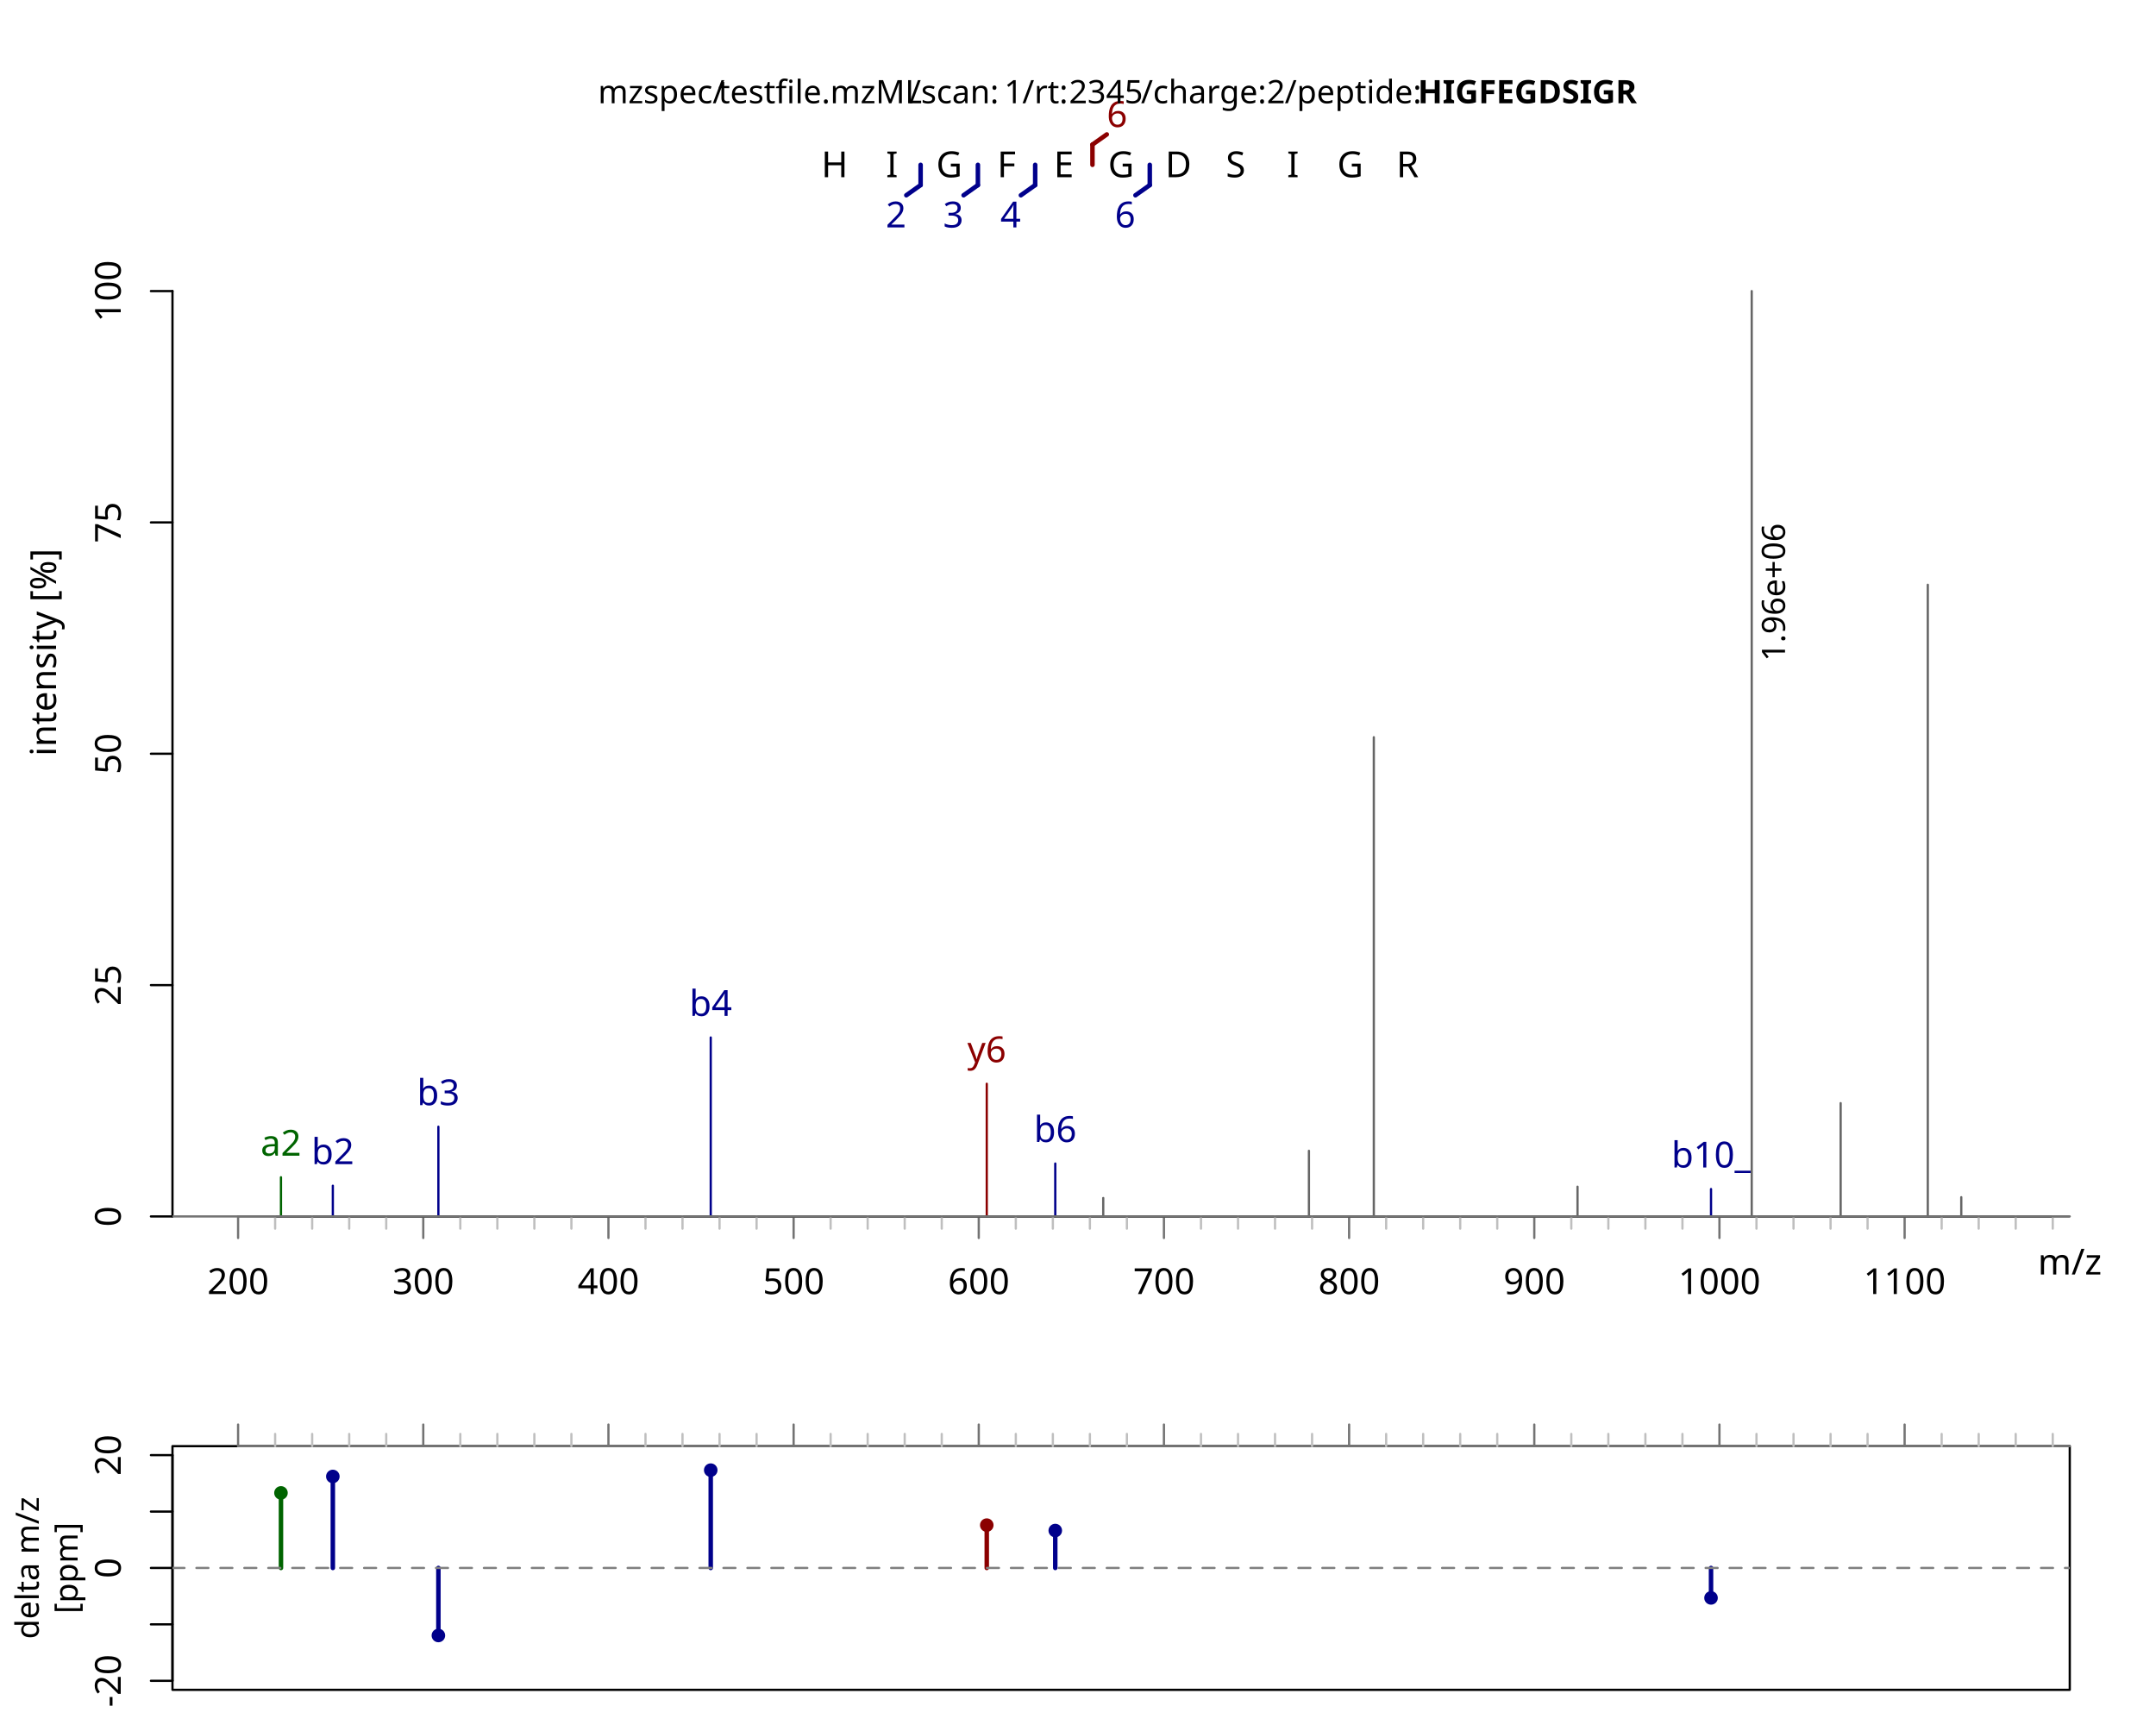
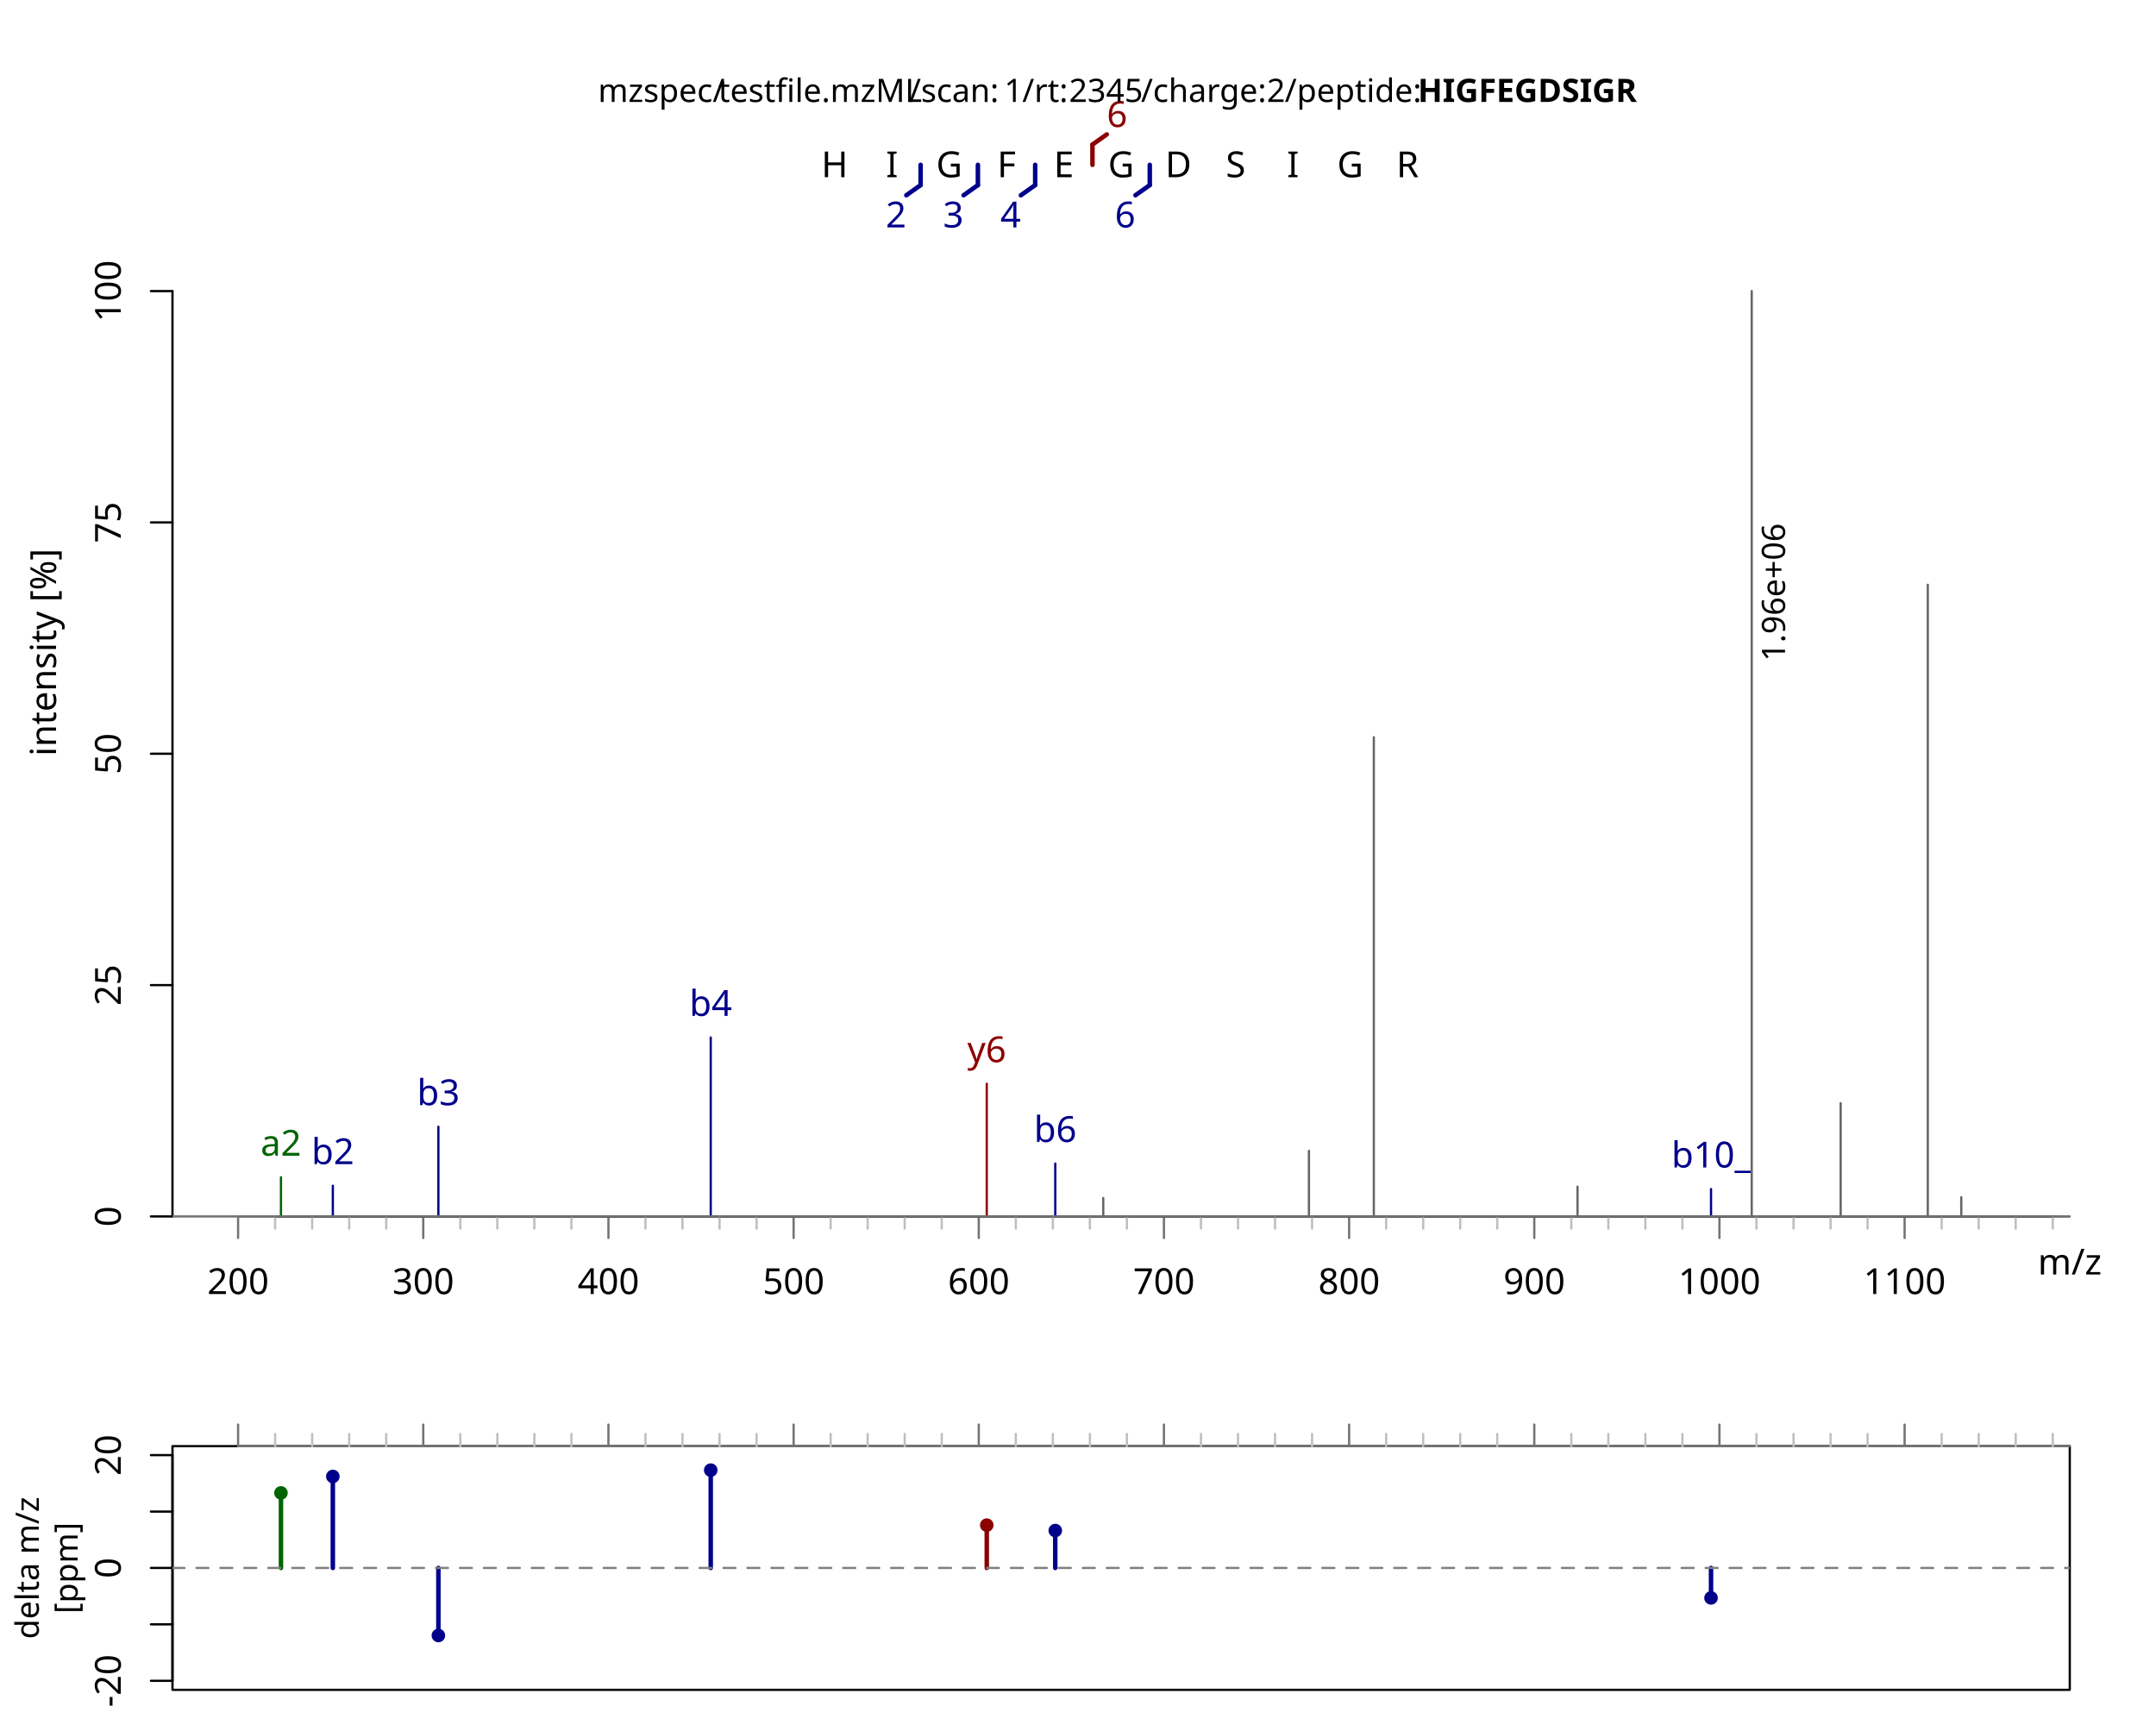
<svg xmlns="http://www.w3.org/2000/svg" class="svglite" data-engine-version="2.0" width="720.00pt" height="576.00pt" viewBox="0 0 720.00 576.00">
  <defs>
    <style type="text/css">
    .svglite line, .svglite polyline, .svglite polygon, .svglite path, .svglite rect, .svglite circle {
      fill: none;
      stroke: #000000;
      stroke-linecap: round;
      stroke-linejoin: round;
      stroke-miterlimit: 10.00;
    }
  </style>
  </defs>
  <rect width="100%" height="100%" style="stroke: none; fill: #FFFFFF;" />
  <defs>
    <clipPath id="cpMC4wMHw3MjAuMDB8MC4wMHw1NzYuMDA=">
      <rect x="0.00" y="0.00" width="720.00" height="576.00" />
    </clipPath>
  </defs>
  <g clip-path="url(#cpMC4wMHw3MjAuMDB8MC4wMHw1NzYuMDA=)">
</g>
  <defs>
    <clipPath id="cpNTcuNjB8NjkxLjIwfDE0LjQwfDQyMS4yNQ==">
      <rect x="57.60" y="14.40" width="633.60" height="406.85" />
    </clipPath>
  </defs>
  <g clip-path="url(#cpNTcuNjB8NjkxLjIwfDE0LjQwfDQyMS4yNQ==)">
    <text x="93.83" y="385.90" text-anchor="middle" style="font-size: 12.00px; fill: #006400; font-family: sans;" textLength="13.35px" lengthAdjust="spacingAndGlyphs">a2</text>
    <text x="111.15" y="388.73" text-anchor="middle" style="font-size: 12.00px; fill: #00008B; font-family: sans;" textLength="13.35px" lengthAdjust="spacingAndGlyphs">b2</text>
    <text x="146.40" y="369.03" text-anchor="middle" style="font-size: 12.00px; fill: #00008B; font-family: sans;" textLength="13.35px" lengthAdjust="spacingAndGlyphs">b3</text>
    <text x="237.35" y="339.23" text-anchor="middle" style="font-size: 12.00px; fill: #00008B; font-family: sans;" textLength="13.35px" lengthAdjust="spacingAndGlyphs">b4</text>
    <text x="329.53" y="354.68" text-anchor="middle" style="font-size: 12.00px; fill: #8B0000; font-family: sans;" textLength="12.68px" lengthAdjust="spacingAndGlyphs">y6</text>
    <text x="352.41" y="381.32" text-anchor="middle" style="font-size: 12.00px; fill: #00008B; font-family: sans;" textLength="13.35px" lengthAdjust="spacingAndGlyphs">b6</text>
    <text x="571.40" y="389.84" text-anchor="middle" style="font-size: 12.00px; fill: #00008B; font-family: sans;" textLength="26.70px" lengthAdjust="spacingAndGlyphs">b10_</text>
    <text x="278.74" y="59.17" text-anchor="middle" style="font-size: 12.00px; font-family: sans;" textLength="8.67px" lengthAdjust="spacingAndGlyphs">H</text>
    <text x="297.88" y="59.17" text-anchor="middle" style="font-size: 12.00px; font-family: sans;" textLength="3.33px" lengthAdjust="spacingAndGlyphs">I</text>
    <text x="317.01" y="59.17" text-anchor="middle" style="font-size: 12.00px; font-family: sans;" textLength="9.34px" lengthAdjust="spacingAndGlyphs">G</text>
    <text x="336.14" y="59.17" text-anchor="middle" style="font-size: 12.00px; font-family: sans;" textLength="7.33px" lengthAdjust="spacingAndGlyphs">F</text>
    <text x="355.27" y="59.17" text-anchor="middle" style="font-size: 12.00px; font-family: sans;" textLength="8.01px" lengthAdjust="spacingAndGlyphs">E</text>
    <text x="374.40" y="59.17" text-anchor="middle" style="font-size: 12.00px; font-family: sans;" textLength="9.34px" lengthAdjust="spacingAndGlyphs">G</text>
    <text x="393.53" y="59.17" text-anchor="middle" style="font-size: 12.00px; font-family: sans;" textLength="8.67px" lengthAdjust="spacingAndGlyphs">D</text>
    <text x="412.66" y="59.17" text-anchor="middle" style="font-size: 12.00px; font-family: sans;" textLength="8.01px" lengthAdjust="spacingAndGlyphs">S</text>
    <text x="431.79" y="59.17" text-anchor="middle" style="font-size: 12.00px; font-family: sans;" textLength="3.33px" lengthAdjust="spacingAndGlyphs">I</text>
    <text x="450.92" y="59.17" text-anchor="middle" style="font-size: 12.00px; font-family: sans;" textLength="9.34px" lengthAdjust="spacingAndGlyphs">G</text>
    <text x="470.06" y="59.17" text-anchor="middle" style="font-size: 12.00px; font-family: sans;" textLength="8.67px" lengthAdjust="spacingAndGlyphs">R</text>
    <line x1="307.44" y1="55.04" x2="307.44" y2="61.81" style="stroke-width: 1.50; stroke: #00008B;" />
    <line x1="326.57" y1="55.04" x2="326.57" y2="61.81" style="stroke-width: 1.50; stroke: #00008B;" />
    <line x1="345.70" y1="55.04" x2="345.70" y2="61.81" style="stroke-width: 1.50; stroke: #00008B;" />
    <line x1="383.97" y1="55.04" x2="383.97" y2="61.81" style="stroke-width: 1.50; stroke: #00008B;" />
    <line x1="307.44" y1="61.81" x2="302.66" y2="65.20" style="stroke-width: 1.50; stroke: #00008B;" />
    <line x1="326.57" y1="61.81" x2="321.79" y2="65.20" style="stroke-width: 1.50; stroke: #00008B;" />
    <line x1="345.70" y1="61.81" x2="340.92" y2="65.20" style="stroke-width: 1.50; stroke: #00008B;" />
    <line x1="383.97" y1="61.81" x2="379.18" y2="65.20" style="stroke-width: 1.50; stroke: #00008B;" />
    <text x="302.66" y="75.94" text-anchor="end" style="font-size: 12.00px; fill: #00008B; font-family: sans;" textLength="6.67px" lengthAdjust="spacingAndGlyphs">2</text>
    <text x="321.79" y="75.94" text-anchor="end" style="font-size: 12.00px; fill: #00008B; font-family: sans;" textLength="6.67px" lengthAdjust="spacingAndGlyphs">3</text>
    <text x="340.92" y="75.94" text-anchor="end" style="font-size: 12.00px; fill: #00008B; font-family: sans;" textLength="6.67px" lengthAdjust="spacingAndGlyphs">4</text>
    <text x="379.18" y="75.94" text-anchor="end" style="font-size: 12.00px; fill: #00008B; font-family: sans;" textLength="6.67px" lengthAdjust="spacingAndGlyphs">6</text>
    <line x1="364.83" y1="55.04" x2="364.83" y2="48.27" style="stroke-width: 1.50; stroke: #8B0000;" />
    <line x1="364.83" y1="48.27" x2="369.62" y2="44.88" style="stroke-width: 1.50; stroke: #8B0000;" />
    <text x="369.62" y="42.40" style="font-size: 12.00px; fill: #8B0000; font-family: sans;" textLength="6.67px" lengthAdjust="spacingAndGlyphs">6</text>
    <line x1="93.83" y1="406.18" x2="93.83" y2="393.10" style="stroke-width: 0.75; stroke: #006400;" />
    <line x1="111.15" y1="406.18" x2="111.15" y2="395.93" style="stroke-width: 0.75; stroke: #00008B;" />
    <line x1="146.40" y1="406.18" x2="146.40" y2="376.23" style="stroke-width: 0.75; stroke: #00008B;" />
    <line x1="237.35" y1="406.18" x2="237.35" y2="346.43" style="stroke-width: 0.75; stroke: #00008B;" />
    <line x1="329.53" y1="406.18" x2="329.53" y2="361.88" style="stroke-width: 0.75; stroke: #8B0000;" />
    <line x1="352.41" y1="406.18" x2="352.41" y2="388.52" style="stroke-width: 0.75; stroke: #00008B;" />
    <line x1="368.43" y1="406.18" x2="368.43" y2="400.03" style="stroke-width: 0.75; stroke: #666666;" />
    <line x1="437.12" y1="406.18" x2="437.12" y2="384.27" style="stroke-width: 0.75; stroke: #666666;" />
    <line x1="458.79" y1="406.18" x2="458.79" y2="246.17" style="stroke-width: 0.75; stroke: #666666;" />
    <line x1="526.82" y1="406.18" x2="526.82" y2="396.25" style="stroke-width: 0.75; stroke: #666666;" />
    <line x1="571.40" y1="406.18" x2="571.40" y2="397.04" style="stroke-width: 0.75; stroke: #00008B;" />
    <line x1="584.99" y1="406.18" x2="584.99" y2="97.20" style="stroke-width: 0.75; stroke: #666666;" />
    <line x1="614.69" y1="406.18" x2="614.69" y2="368.35" style="stroke-width: 0.75; stroke: #666666;" />
    <line x1="643.79" y1="406.18" x2="643.79" y2="195.26" style="stroke-width: 0.75; stroke: #666666;" />
    <line x1="654.97" y1="406.18" x2="654.97" y2="399.76" style="stroke-width: 0.75; stroke: #666666;" />
  </g>
  <g clip-path="url(#cpMC4wMHw3MjAuMDB8MC4wMHw1NzYuMDA=)">
    <line x1="79.51" y1="406.18" x2="691.20" y2="406.18" style="stroke-width: 0.75; stroke: #737373;" />
    <line x1="79.51" y1="406.18" x2="79.51" y2="413.38" style="stroke-width: 0.75; stroke: #737373;" />
    <line x1="141.35" y1="406.18" x2="141.35" y2="413.38" style="stroke-width: 0.75; stroke: #737373;" />
    <line x1="203.19" y1="406.18" x2="203.19" y2="413.38" style="stroke-width: 0.75; stroke: #737373;" />
    <line x1="265.03" y1="406.18" x2="265.03" y2="413.38" style="stroke-width: 0.75; stroke: #737373;" />
    <line x1="326.86" y1="406.18" x2="326.86" y2="413.38" style="stroke-width: 0.75; stroke: #737373;" />
    <line x1="388.70" y1="406.18" x2="388.70" y2="413.38" style="stroke-width: 0.75; stroke: #737373;" />
    <line x1="450.54" y1="406.18" x2="450.54" y2="413.38" style="stroke-width: 0.75; stroke: #737373;" />
    <line x1="512.38" y1="406.18" x2="512.38" y2="413.38" style="stroke-width: 0.75; stroke: #737373;" />
    <line x1="574.21" y1="406.18" x2="574.21" y2="413.38" style="stroke-width: 0.75; stroke: #737373;" />
    <line x1="636.05" y1="406.18" x2="636.05" y2="413.38" style="stroke-width: 0.75; stroke: #737373;" />
    <text x="79.51" y="432.10" text-anchor="middle" style="font-size: 12.00px; font-family: sans;" textLength="20.02px" lengthAdjust="spacingAndGlyphs">200</text>
    <text x="141.35" y="432.10" text-anchor="middle" style="font-size: 12.00px; font-family: sans;" textLength="20.02px" lengthAdjust="spacingAndGlyphs">300</text>
    <text x="203.19" y="432.10" text-anchor="middle" style="font-size: 12.00px; font-family: sans;" textLength="20.02px" lengthAdjust="spacingAndGlyphs">400</text>
    <text x="265.03" y="432.10" text-anchor="middle" style="font-size: 12.00px; font-family: sans;" textLength="20.02px" lengthAdjust="spacingAndGlyphs">500</text>
    <text x="326.86" y="432.10" text-anchor="middle" style="font-size: 12.00px; font-family: sans;" textLength="20.02px" lengthAdjust="spacingAndGlyphs">600</text>
    <text x="388.70" y="432.10" text-anchor="middle" style="font-size: 12.00px; font-family: sans;" textLength="20.02px" lengthAdjust="spacingAndGlyphs">700</text>
    <text x="450.54" y="432.10" text-anchor="middle" style="font-size: 12.00px; font-family: sans;" textLength="20.02px" lengthAdjust="spacingAndGlyphs">800</text>
    <text x="512.38" y="432.10" text-anchor="middle" style="font-size: 12.00px; font-family: sans;" textLength="20.02px" lengthAdjust="spacingAndGlyphs">900</text>
    <text x="574.21" y="432.10" text-anchor="middle" style="font-size: 12.00px; font-family: sans;" textLength="26.70px" lengthAdjust="spacingAndGlyphs">1000</text>
    <text x="636.05" y="432.10" text-anchor="middle" style="font-size: 12.00px; font-family: sans;" textLength="26.70px" lengthAdjust="spacingAndGlyphs">1100</text>
    <line x1="91.88" y1="406.18" x2="685.52" y2="406.18" style="stroke-width: 0.75;" />
    <line x1="91.88" y1="406.18" x2="91.88" y2="410.25" style="stroke-width: 0.75; stroke: #BFBFBF;" />
    <line x1="104.25" y1="406.18" x2="104.25" y2="410.25" style="stroke-width: 0.75; stroke: #BFBFBF;" />
    <line x1="116.62" y1="406.18" x2="116.62" y2="410.25" style="stroke-width: 0.75; stroke: #BFBFBF;" />
    <line x1="128.98" y1="406.18" x2="128.98" y2="410.25" style="stroke-width: 0.75; stroke: #BFBFBF;" />
    <line x1="153.72" y1="406.18" x2="153.72" y2="410.25" style="stroke-width: 0.75; stroke: #BFBFBF;" />
    <line x1="166.09" y1="406.18" x2="166.09" y2="410.25" style="stroke-width: 0.75; stroke: #BFBFBF;" />
    <line x1="178.45" y1="406.18" x2="178.45" y2="410.25" style="stroke-width: 0.75; stroke: #BFBFBF;" />
    <line x1="190.82" y1="406.18" x2="190.82" y2="410.25" style="stroke-width: 0.75; stroke: #BFBFBF;" />
    <line x1="215.56" y1="406.18" x2="215.56" y2="410.25" style="stroke-width: 0.75; stroke: #BFBFBF;" />
    <line x1="227.92" y1="406.18" x2="227.92" y2="410.25" style="stroke-width: 0.75; stroke: #BFBFBF;" />
    <line x1="240.29" y1="406.18" x2="240.29" y2="410.25" style="stroke-width: 0.75; stroke: #BFBFBF;" />
    <line x1="252.66" y1="406.18" x2="252.66" y2="410.25" style="stroke-width: 0.75; stroke: #BFBFBF;" />
    <line x1="277.39" y1="406.18" x2="277.39" y2="410.25" style="stroke-width: 0.75; stroke: #BFBFBF;" />
    <line x1="289.76" y1="406.18" x2="289.76" y2="410.25" style="stroke-width: 0.75; stroke: #BFBFBF;" />
    <line x1="302.13" y1="406.18" x2="302.13" y2="410.25" style="stroke-width: 0.75; stroke: #BFBFBF;" />
    <line x1="314.50" y1="406.18" x2="314.50" y2="410.25" style="stroke-width: 0.75; stroke: #BFBFBF;" />
    <line x1="339.23" y1="406.18" x2="339.23" y2="410.25" style="stroke-width: 0.75; stroke: #BFBFBF;" />
    <line x1="351.60" y1="406.18" x2="351.60" y2="410.25" style="stroke-width: 0.75; stroke: #BFBFBF;" />
    <line x1="363.97" y1="406.18" x2="363.97" y2="410.25" style="stroke-width: 0.75; stroke: #BFBFBF;" />
    <line x1="376.33" y1="406.18" x2="376.33" y2="410.25" style="stroke-width: 0.75; stroke: #BFBFBF;" />
    <line x1="401.07" y1="406.18" x2="401.07" y2="410.25" style="stroke-width: 0.75; stroke: #BFBFBF;" />
    <line x1="413.44" y1="406.18" x2="413.44" y2="410.25" style="stroke-width: 0.75; stroke: #BFBFBF;" />
    <line x1="425.80" y1="406.18" x2="425.80" y2="410.25" style="stroke-width: 0.75; stroke: #BFBFBF;" />
    <line x1="438.17" y1="406.18" x2="438.17" y2="410.25" style="stroke-width: 0.75; stroke: #BFBFBF;" />
    <line x1="462.91" y1="406.18" x2="462.91" y2="410.25" style="stroke-width: 0.75; stroke: #BFBFBF;" />
    <line x1="475.27" y1="406.18" x2="475.27" y2="410.25" style="stroke-width: 0.75; stroke: #BFBFBF;" />
    <line x1="487.64" y1="406.18" x2="487.64" y2="410.25" style="stroke-width: 0.75; stroke: #BFBFBF;" />
    <line x1="500.01" y1="406.18" x2="500.01" y2="410.25" style="stroke-width: 0.75; stroke: #BFBFBF;" />
    <line x1="524.74" y1="406.18" x2="524.74" y2="410.25" style="stroke-width: 0.75; stroke: #BFBFBF;" />
    <line x1="537.11" y1="406.18" x2="537.11" y2="410.25" style="stroke-width: 0.75; stroke: #BFBFBF;" />
    <line x1="549.48" y1="406.18" x2="549.48" y2="410.25" style="stroke-width: 0.75; stroke: #BFBFBF;" />
    <line x1="561.85" y1="406.18" x2="561.85" y2="410.25" style="stroke-width: 0.75; stroke: #BFBFBF;" />
    <line x1="586.58" y1="406.18" x2="586.58" y2="410.25" style="stroke-width: 0.75; stroke: #BFBFBF;" />
    <line x1="598.95" y1="406.18" x2="598.95" y2="410.25" style="stroke-width: 0.75; stroke: #BFBFBF;" />
    <line x1="611.32" y1="406.18" x2="611.32" y2="410.25" style="stroke-width: 0.75; stroke: #BFBFBF;" />
    <line x1="623.68" y1="406.18" x2="623.68" y2="410.25" style="stroke-width: 0.75; stroke: #BFBFBF;" />
    <line x1="648.42" y1="406.18" x2="648.42" y2="410.25" style="stroke-width: 0.75; stroke: #BFBFBF;" />
    <line x1="660.79" y1="406.18" x2="660.79" y2="410.25" style="stroke-width: 0.75; stroke: #BFBFBF;" />
    <line x1="673.15" y1="406.18" x2="673.15" y2="410.25" style="stroke-width: 0.75; stroke: #BFBFBF;" />
    <line x1="685.52" y1="406.18" x2="685.52" y2="410.25" style="stroke-width: 0.75; stroke: #BFBFBF;" />
    <line x1="57.60" y1="406.18" x2="57.60" y2="97.20" style="stroke-width: 0.75;" />
    <line x1="57.60" y1="406.18" x2="50.40" y2="406.18" style="stroke-width: 0.75;" />
    <line x1="57.60" y1="328.94" x2="50.40" y2="328.94" style="stroke-width: 0.75;" />
    <line x1="57.60" y1="251.69" x2="50.40" y2="251.69" style="stroke-width: 0.75;" />
    <line x1="57.60" y1="174.45" x2="50.40" y2="174.45" style="stroke-width: 0.75;" />
    <line x1="57.60" y1="97.20" x2="50.40" y2="97.20" style="stroke-width: 0.75;" />
    <text transform="translate(40.32,406.18) rotate(-90)" text-anchor="middle" style="font-size: 12.00px; font-family: sans;" textLength="6.67px" lengthAdjust="spacingAndGlyphs">0</text>
    <text transform="translate(40.32,328.94) rotate(-90)" text-anchor="middle" style="font-size: 12.00px; font-family: sans;" textLength="13.35px" lengthAdjust="spacingAndGlyphs">25</text>
    <text transform="translate(40.32,251.69) rotate(-90)" text-anchor="middle" style="font-size: 12.00px; font-family: sans;" textLength="13.35px" lengthAdjust="spacingAndGlyphs">50</text>
    <text transform="translate(40.32,174.45) rotate(-90)" text-anchor="middle" style="font-size: 12.00px; font-family: sans;" textLength="13.35px" lengthAdjust="spacingAndGlyphs">75</text>
    <text transform="translate(40.32,97.20) rotate(-90)" text-anchor="middle" style="font-size: 12.00px; font-family: sans;" textLength="20.02px" lengthAdjust="spacingAndGlyphs">100</text>
  </g>
  <defs>
    <clipPath id="cpMC4wMHw3MjAuMDB8MC4wMHw0ODAuMDA=">
      <rect x="0.00" y="0.00" width="720.00" height="480.00" />
    </clipPath>
  </defs>
  <g clip-path="url(#cpMC4wMHw3MjAuMDB8MC4wMHw0ODAuMDA=)">
    <text transform="translate(18.72,217.82) rotate(-90)" text-anchor="middle" style="font-size: 12.00px; font-family: sans;" textLength="64.70px" lengthAdjust="spacingAndGlyphs">intensity [%]</text>
  </g>
  <g clip-path="url(#cpMC4wMHw3MjAuMDB8MC4wMHw1NzYuMDA=)">
    <text x="691.20" y="425.57" text-anchor="middle" style="font-size: 12.00px; font-family: sans;" textLength="19.34px" lengthAdjust="spacingAndGlyphs">m/z</text>
-     <text x="199.70" y="34.48" style="font-size: 10.80px; font-family: sans;" textLength="40.23px" lengthAdjust="spacingAndGlyphs">mzspec/</text>
-     <text x="239.92" y="34.48" style="font-size: 10.80px; font-family: sans;" textLength="63.63px" lengthAdjust="spacingAndGlyphs">testfile.mzML</text>
-     <text x="303.55" y="34.48" style="font-size: 10.80px; font-family: sans;" textLength="31.82px" lengthAdjust="spacingAndGlyphs">/scan: </text>
-     <text x="335.37" y="34.48" style="font-size: 10.80px; font-family: sans;" textLength="6.01px" lengthAdjust="spacingAndGlyphs">1</text>
-     <text x="341.38" y="34.48" style="font-size: 10.80px; font-family: sans;" textLength="15.60px" lengthAdjust="spacingAndGlyphs">/rt: </text>
-     <text x="356.98" y="34.48" style="font-size: 10.80px; font-family: sans;" textLength="24.03px" lengthAdjust="spacingAndGlyphs">2345</text>
-     <text x="381.01" y="34.48" style="font-size: 10.80px; font-family: sans;" textLength="42.03px" lengthAdjust="spacingAndGlyphs">/charge: </text>
-     <text x="423.04" y="34.48" style="font-size: 10.80px; font-family: sans;" textLength="6.01px" lengthAdjust="spacingAndGlyphs">2</text>
-     <text x="429.04" y="34.48" style="font-size: 10.80px; font-family: sans;" textLength="44.43px" lengthAdjust="spacingAndGlyphs">/peptide: </text>
-     <text x="473.48" y="34.48" style="font-size: 10.80px; font-weight: bold; font-family: sans;" textLength="75.63px" lengthAdjust="spacingAndGlyphs">HIGFEGDSIGR</text>
+     <text x="199.70" y="34.05" style="font-size: 10.80px; font-family: sans;" textLength="40.23px" lengthAdjust="spacingAndGlyphs">mzspec/</text>
+     <text x="239.92" y="34.05" style="font-size: 10.80px; font-family: sans;" textLength="63.63px" lengthAdjust="spacingAndGlyphs">testfile.mzML</text>
+     <text x="303.55" y="34.05" style="font-size: 10.80px; font-family: sans;" textLength="31.82px" lengthAdjust="spacingAndGlyphs">/scan: </text>
+     <text x="335.37" y="34.05" style="font-size: 10.80px; font-family: sans;" textLength="6.01px" lengthAdjust="spacingAndGlyphs">1</text>
+     <text x="341.38" y="34.05" style="font-size: 10.80px; font-family: sans;" textLength="15.60px" lengthAdjust="spacingAndGlyphs">/rt: </text>
+     <text x="356.98" y="34.05" style="font-size: 10.80px; font-family: sans;" textLength="24.03px" lengthAdjust="spacingAndGlyphs">2345</text>
+     <text x="381.01" y="34.05" style="font-size: 10.80px; font-family: sans;" textLength="42.03px" lengthAdjust="spacingAndGlyphs">/charge: </text>
+     <text x="423.04" y="34.05" style="font-size: 10.80px; font-family: sans;" textLength="6.01px" lengthAdjust="spacingAndGlyphs">2</text>
+     <text x="429.04" y="34.05" style="font-size: 10.80px; font-family: sans;" textLength="44.43px" lengthAdjust="spacingAndGlyphs">/peptide: </text>
+     <text x="473.48" y="34.05" style="font-size: 10.80px; font-weight: bold; font-family: sans;" textLength="75.63px" lengthAdjust="spacingAndGlyphs">HIGFEGDSIGR</text>
  </g>
  <g clip-path="url(#cpNTcuNjB8NjkxLjIwfDE0LjQwfDQyMS4yNQ==)">
    <text transform="translate(596.11,220.79) rotate(-90)" style="font-size: 10.80px; font-family: sans;" textLength="45.35px" lengthAdjust="spacingAndGlyphs">1.96e+06</text>
    <line x1="57.60" y1="406.18" x2="691.20" y2="406.18" style="stroke-width: 0.75; stroke: #737373;" />
  </g>
  <defs>
    <clipPath id="cpNTcuNjB8NjkxLjIwfDQ4Mi44OHw1NjQuMjU=">
      <rect x="57.60" y="482.88" width="633.60" height="81.37" />
    </clipPath>
  </defs>
  <g clip-path="url(#cpNTcuNjB8NjkxLjIwfDQ4Mi44OHw1NjQuMjU=)">
    <line x1="93.83" y1="523.56" x2="93.83" y2="498.50" style="stroke-width: 1.50; stroke: #006400;" />
    <line x1="111.15" y1="523.56" x2="111.15" y2="493.01" style="stroke-width: 1.50; stroke: #00008B;" />
    <line x1="146.40" y1="523.56" x2="146.40" y2="546.11" style="stroke-width: 1.50; stroke: #00008B;" />
    <line x1="237.35" y1="523.56" x2="237.35" y2="490.90" style="stroke-width: 1.50; stroke: #00008B;" />
    <line x1="329.53" y1="523.56" x2="329.53" y2="509.26" style="stroke-width: 1.50; stroke: #8B0000;" />
    <line x1="352.41" y1="523.56" x2="352.41" y2="511.07" style="stroke-width: 1.50; stroke: #00008B;" />
    <line x1="571.40" y1="523.56" x2="571.40" y2="533.56" style="stroke-width: 1.50; stroke: #00008B;" />
  </g>
  <g clip-path="url(#cpMC4wMHw3MjAuMDB8MC4wMHw1NzYuMDA=)">
    <line x1="57.60" y1="561.24" x2="57.60" y2="485.89" style="stroke-width: 0.75;" />
    <line x1="57.60" y1="561.24" x2="50.40" y2="561.24" style="stroke-width: 0.75;" />
    <line x1="57.60" y1="542.40" x2="50.40" y2="542.40" style="stroke-width: 0.75;" />
    <line x1="57.60" y1="523.56" x2="50.40" y2="523.56" style="stroke-width: 0.75;" />
    <line x1="57.60" y1="504.73" x2="50.40" y2="504.73" style="stroke-width: 0.75;" />
    <line x1="57.60" y1="485.89" x2="50.40" y2="485.89" style="stroke-width: 0.75;" />
    <text transform="translate(40.32,561.24) rotate(-90)" text-anchor="middle" style="font-size: 12.00px; font-family: sans;" textLength="17.34px" lengthAdjust="spacingAndGlyphs">-20</text>
    <text transform="translate(40.32,523.56) rotate(-90)" text-anchor="middle" style="font-size: 12.00px; font-family: sans;" textLength="6.67px" lengthAdjust="spacingAndGlyphs">0</text>
    <text transform="translate(40.32,485.89) rotate(-90)" text-anchor="middle" style="font-size: 12.00px; font-family: sans;" textLength="13.35px" lengthAdjust="spacingAndGlyphs">20</text>
    <polygon points="57.60,564.25 691.20,564.25 691.20,482.88 57.60,482.88 " style="stroke-width: 0.75; fill: none;" />
  </g>
  <g clip-path="url(#cpNTcuNjB8NjkxLjIwfDQ4Mi44OHw1NjQuMjU=)">
    <circle cx="93.83" cy="498.50" r="1.89" style="stroke-width: 0.75; stroke: #006400; fill: #006400;" />
    <circle cx="111.15" cy="493.01" r="1.89" style="stroke-width: 0.75; stroke: #00008B; fill: #00008B;" />
    <circle cx="146.40" cy="546.11" r="1.89" style="stroke-width: 0.75; stroke: #00008B; fill: #00008B;" />
    <circle cx="237.35" cy="490.90" r="1.89" style="stroke-width: 0.75; stroke: #00008B; fill: #00008B;" />
    <circle cx="329.53" cy="509.26" r="1.89" style="stroke-width: 0.75; stroke: #8B0000; fill: #8B0000;" />
    <circle cx="352.41" cy="511.07" r="1.89" style="stroke-width: 0.75; stroke: #00008B; fill: #00008B;" />
    <circle cx="571.40" cy="533.56" r="1.89" style="stroke-width: 0.75; stroke: #00008B; fill: #00008B;" />
    <line x1="57.60" y1="523.56" x2="691.20" y2="523.56" style="stroke-width: 0.75; stroke: #808080; stroke-dasharray: 4.00,4.00;" />
  </g>
  <defs>
    <clipPath id="cpMC4wMHw3MjAuMDB8NDgwLjAwfDU3Ni4wMA==">
      <rect x="0.00" y="480.00" width="720.00" height="96.00" />
    </clipPath>
  </defs>
  <g clip-path="url(#cpMC4wMHw3MjAuMDB8NDgwLjAwfDU3Ni4wMA==)">
    <text transform="translate(12.96,523.56) rotate(-90)" text-anchor="middle" style="font-size: 10.80px; font-family: sans;" textLength="43.82px" lengthAdjust="spacingAndGlyphs">delta m/z</text>
    <text transform="translate(25.92,523.56) rotate(-90)" text-anchor="middle" style="font-size: 10.80px; font-family: sans;" textLength="27.02px" lengthAdjust="spacingAndGlyphs">[ppm]</text>
  </g>
  <g clip-path="url(#cpMC4wMHw3MjAuMDB8MC4wMHw1NzYuMDA=)">
    <line x1="79.51" y1="482.88" x2="691.20" y2="482.88" style="stroke-width: 0.75; stroke: #737373;" />
    <line x1="79.51" y1="482.88" x2="79.51" y2="475.68" style="stroke-width: 0.75; stroke: #737373;" />
    <line x1="141.35" y1="482.88" x2="141.35" y2="475.68" style="stroke-width: 0.75; stroke: #737373;" />
    <line x1="203.19" y1="482.88" x2="203.19" y2="475.68" style="stroke-width: 0.75; stroke: #737373;" />
    <line x1="265.03" y1="482.88" x2="265.03" y2="475.68" style="stroke-width: 0.75; stroke: #737373;" />
    <line x1="326.86" y1="482.88" x2="326.86" y2="475.68" style="stroke-width: 0.75; stroke: #737373;" />
    <line x1="388.70" y1="482.88" x2="388.70" y2="475.68" style="stroke-width: 0.75; stroke: #737373;" />
    <line x1="450.54" y1="482.88" x2="450.54" y2="475.68" style="stroke-width: 0.75; stroke: #737373;" />
    <line x1="512.38" y1="482.88" x2="512.38" y2="475.68" style="stroke-width: 0.75; stroke: #737373;" />
    <line x1="574.21" y1="482.88" x2="574.21" y2="475.68" style="stroke-width: 0.75; stroke: #737373;" />
    <line x1="636.05" y1="482.88" x2="636.05" y2="475.68" style="stroke-width: 0.75; stroke: #737373;" />
    <line x1="91.88" y1="482.88" x2="685.52" y2="482.88" style="stroke-width: 0.75; stroke: #737373;" />
    <line x1="91.88" y1="482.88" x2="91.88" y2="478.81" style="stroke-width: 0.75; stroke: #BFBFBF;" />
    <line x1="104.25" y1="482.88" x2="104.25" y2="478.81" style="stroke-width: 0.75; stroke: #BFBFBF;" />
    <line x1="116.62" y1="482.88" x2="116.62" y2="478.81" style="stroke-width: 0.75; stroke: #BFBFBF;" />
    <line x1="128.98" y1="482.88" x2="128.98" y2="478.81" style="stroke-width: 0.75; stroke: #BFBFBF;" />
    <line x1="153.72" y1="482.88" x2="153.72" y2="478.81" style="stroke-width: 0.75; stroke: #BFBFBF;" />
    <line x1="166.09" y1="482.88" x2="166.09" y2="478.81" style="stroke-width: 0.75; stroke: #BFBFBF;" />
    <line x1="178.45" y1="482.88" x2="178.45" y2="478.81" style="stroke-width: 0.75; stroke: #BFBFBF;" />
    <line x1="190.82" y1="482.88" x2="190.82" y2="478.81" style="stroke-width: 0.75; stroke: #BFBFBF;" />
    <line x1="215.56" y1="482.88" x2="215.56" y2="478.81" style="stroke-width: 0.75; stroke: #BFBFBF;" />
    <line x1="227.92" y1="482.88" x2="227.92" y2="478.81" style="stroke-width: 0.75; stroke: #BFBFBF;" />
    <line x1="240.29" y1="482.88" x2="240.29" y2="478.81" style="stroke-width: 0.75; stroke: #BFBFBF;" />
    <line x1="252.66" y1="482.88" x2="252.66" y2="478.81" style="stroke-width: 0.75; stroke: #BFBFBF;" />
    <line x1="277.39" y1="482.88" x2="277.39" y2="478.81" style="stroke-width: 0.75; stroke: #BFBFBF;" />
    <line x1="289.76" y1="482.88" x2="289.76" y2="478.81" style="stroke-width: 0.75; stroke: #BFBFBF;" />
    <line x1="302.13" y1="482.88" x2="302.13" y2="478.81" style="stroke-width: 0.75; stroke: #BFBFBF;" />
    <line x1="314.50" y1="482.88" x2="314.50" y2="478.81" style="stroke-width: 0.75; stroke: #BFBFBF;" />
    <line x1="339.23" y1="482.88" x2="339.23" y2="478.81" style="stroke-width: 0.75; stroke: #BFBFBF;" />
    <line x1="351.60" y1="482.88" x2="351.60" y2="478.81" style="stroke-width: 0.75; stroke: #BFBFBF;" />
    <line x1="363.97" y1="482.88" x2="363.97" y2="478.81" style="stroke-width: 0.75; stroke: #BFBFBF;" />
    <line x1="376.33" y1="482.88" x2="376.33" y2="478.81" style="stroke-width: 0.75; stroke: #BFBFBF;" />
    <line x1="401.07" y1="482.88" x2="401.07" y2="478.81" style="stroke-width: 0.75; stroke: #BFBFBF;" />
    <line x1="413.44" y1="482.88" x2="413.44" y2="478.81" style="stroke-width: 0.75; stroke: #BFBFBF;" />
    <line x1="425.80" y1="482.88" x2="425.80" y2="478.81" style="stroke-width: 0.75; stroke: #BFBFBF;" />
    <line x1="438.17" y1="482.88" x2="438.17" y2="478.81" style="stroke-width: 0.75; stroke: #BFBFBF;" />
    <line x1="462.91" y1="482.88" x2="462.91" y2="478.81" style="stroke-width: 0.75; stroke: #BFBFBF;" />
    <line x1="475.27" y1="482.88" x2="475.27" y2="478.81" style="stroke-width: 0.75; stroke: #BFBFBF;" />
    <line x1="487.64" y1="482.88" x2="487.64" y2="478.81" style="stroke-width: 0.75; stroke: #BFBFBF;" />
    <line x1="500.01" y1="482.88" x2="500.01" y2="478.81" style="stroke-width: 0.75; stroke: #BFBFBF;" />
    <line x1="524.74" y1="482.88" x2="524.74" y2="478.81" style="stroke-width: 0.75; stroke: #BFBFBF;" />
    <line x1="537.11" y1="482.88" x2="537.11" y2="478.81" style="stroke-width: 0.75; stroke: #BFBFBF;" />
    <line x1="549.48" y1="482.88" x2="549.48" y2="478.81" style="stroke-width: 0.75; stroke: #BFBFBF;" />
    <line x1="561.85" y1="482.88" x2="561.85" y2="478.81" style="stroke-width: 0.75; stroke: #BFBFBF;" />
    <line x1="586.58" y1="482.88" x2="586.58" y2="478.81" style="stroke-width: 0.75; stroke: #BFBFBF;" />
    <line x1="598.95" y1="482.88" x2="598.95" y2="478.81" style="stroke-width: 0.75; stroke: #BFBFBF;" />
    <line x1="611.32" y1="482.88" x2="611.32" y2="478.81" style="stroke-width: 0.75; stroke: #BFBFBF;" />
    <line x1="623.68" y1="482.88" x2="623.68" y2="478.81" style="stroke-width: 0.75; stroke: #BFBFBF;" />
    <line x1="648.42" y1="482.88" x2="648.42" y2="478.81" style="stroke-width: 0.75; stroke: #BFBFBF;" />
    <line x1="660.79" y1="482.88" x2="660.79" y2="478.81" style="stroke-width: 0.75; stroke: #BFBFBF;" />
    <line x1="673.15" y1="482.88" x2="673.15" y2="478.81" style="stroke-width: 0.75; stroke: #BFBFBF;" />
    <line x1="685.52" y1="482.88" x2="685.52" y2="478.81" style="stroke-width: 0.75; stroke: #BFBFBF;" />
  </g>
  <defs>
    <clipPath id="cpNTkuMDR8Njg5Ljc2fDU5LjA0fDUwMi41Ng==">
      <rect x="59.04" y="59.04" width="630.72" height="443.52" />
    </clipPath>
  </defs>
  <g clip-path="url(#cpNTkuMDR8Njg5Ljc2fDU5LjA0fDUwMi41Ng==)">
</g>
</svg>
